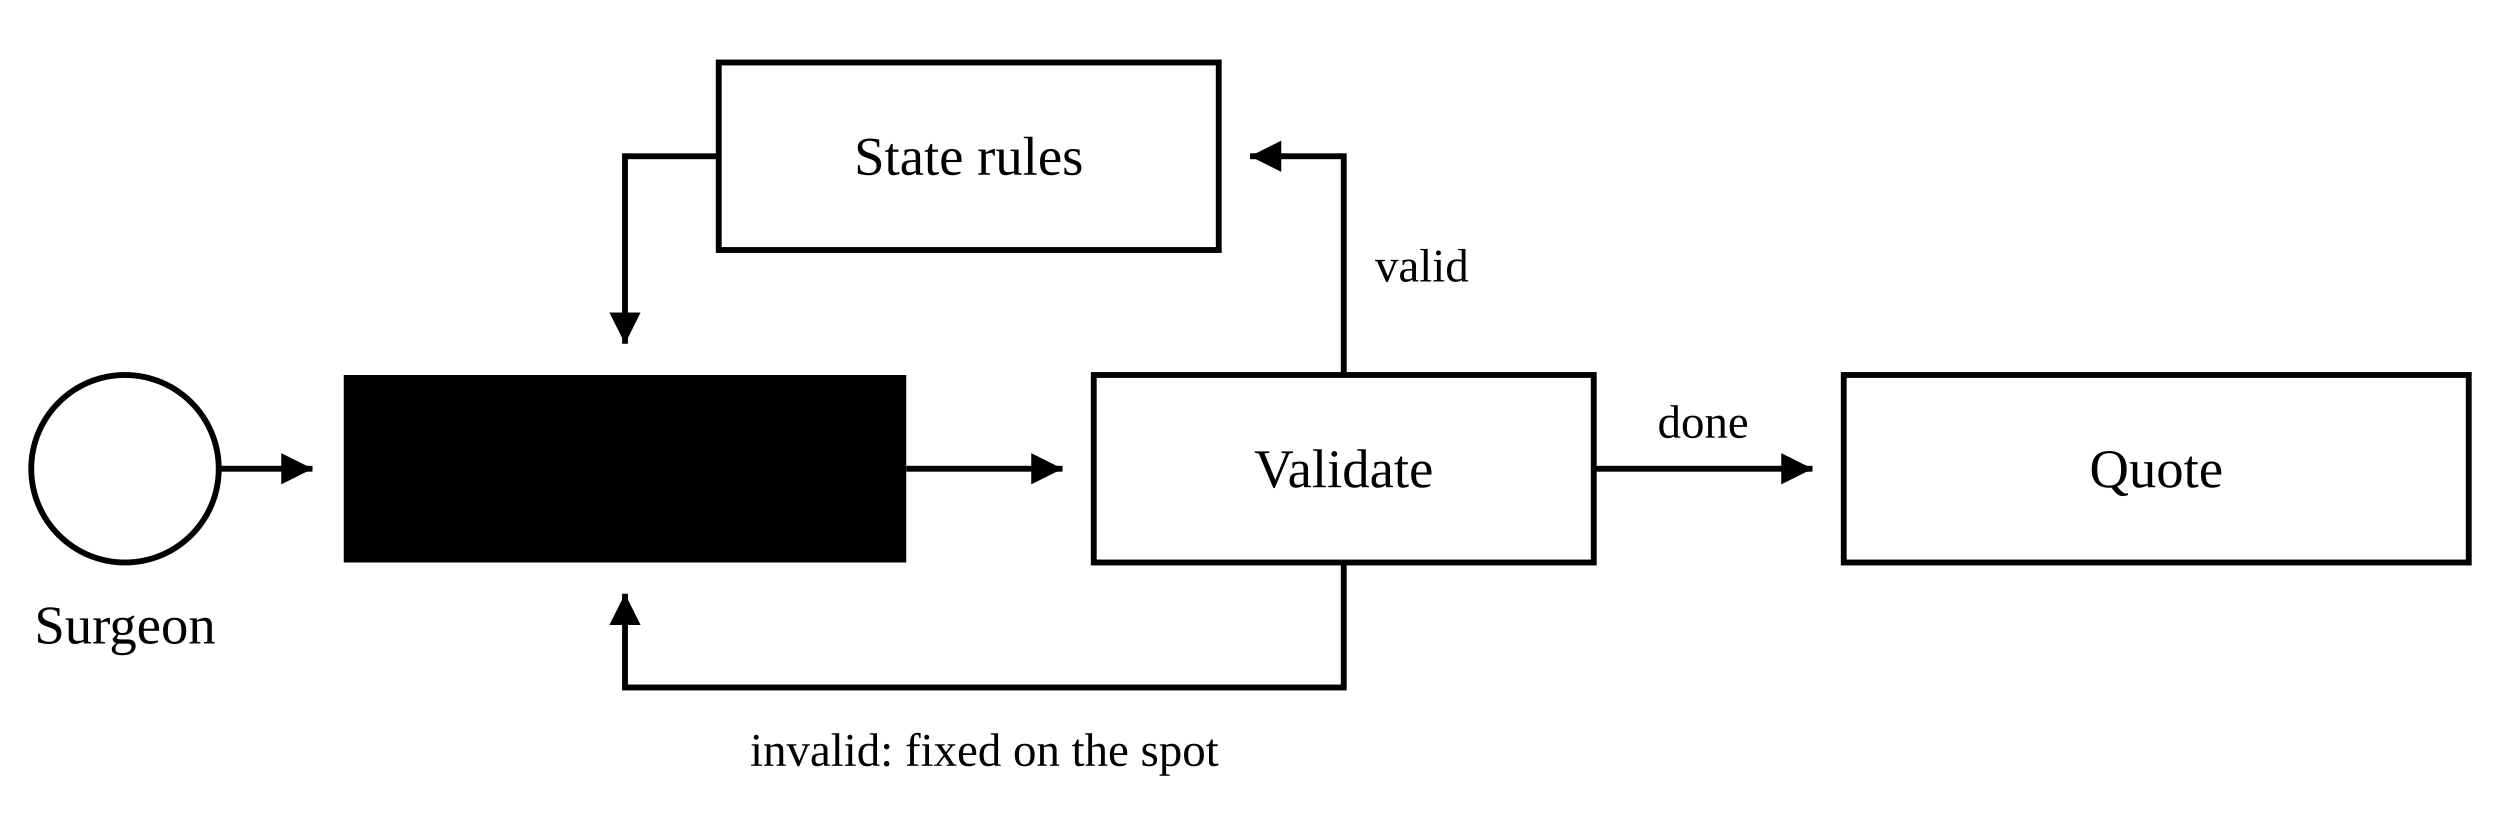
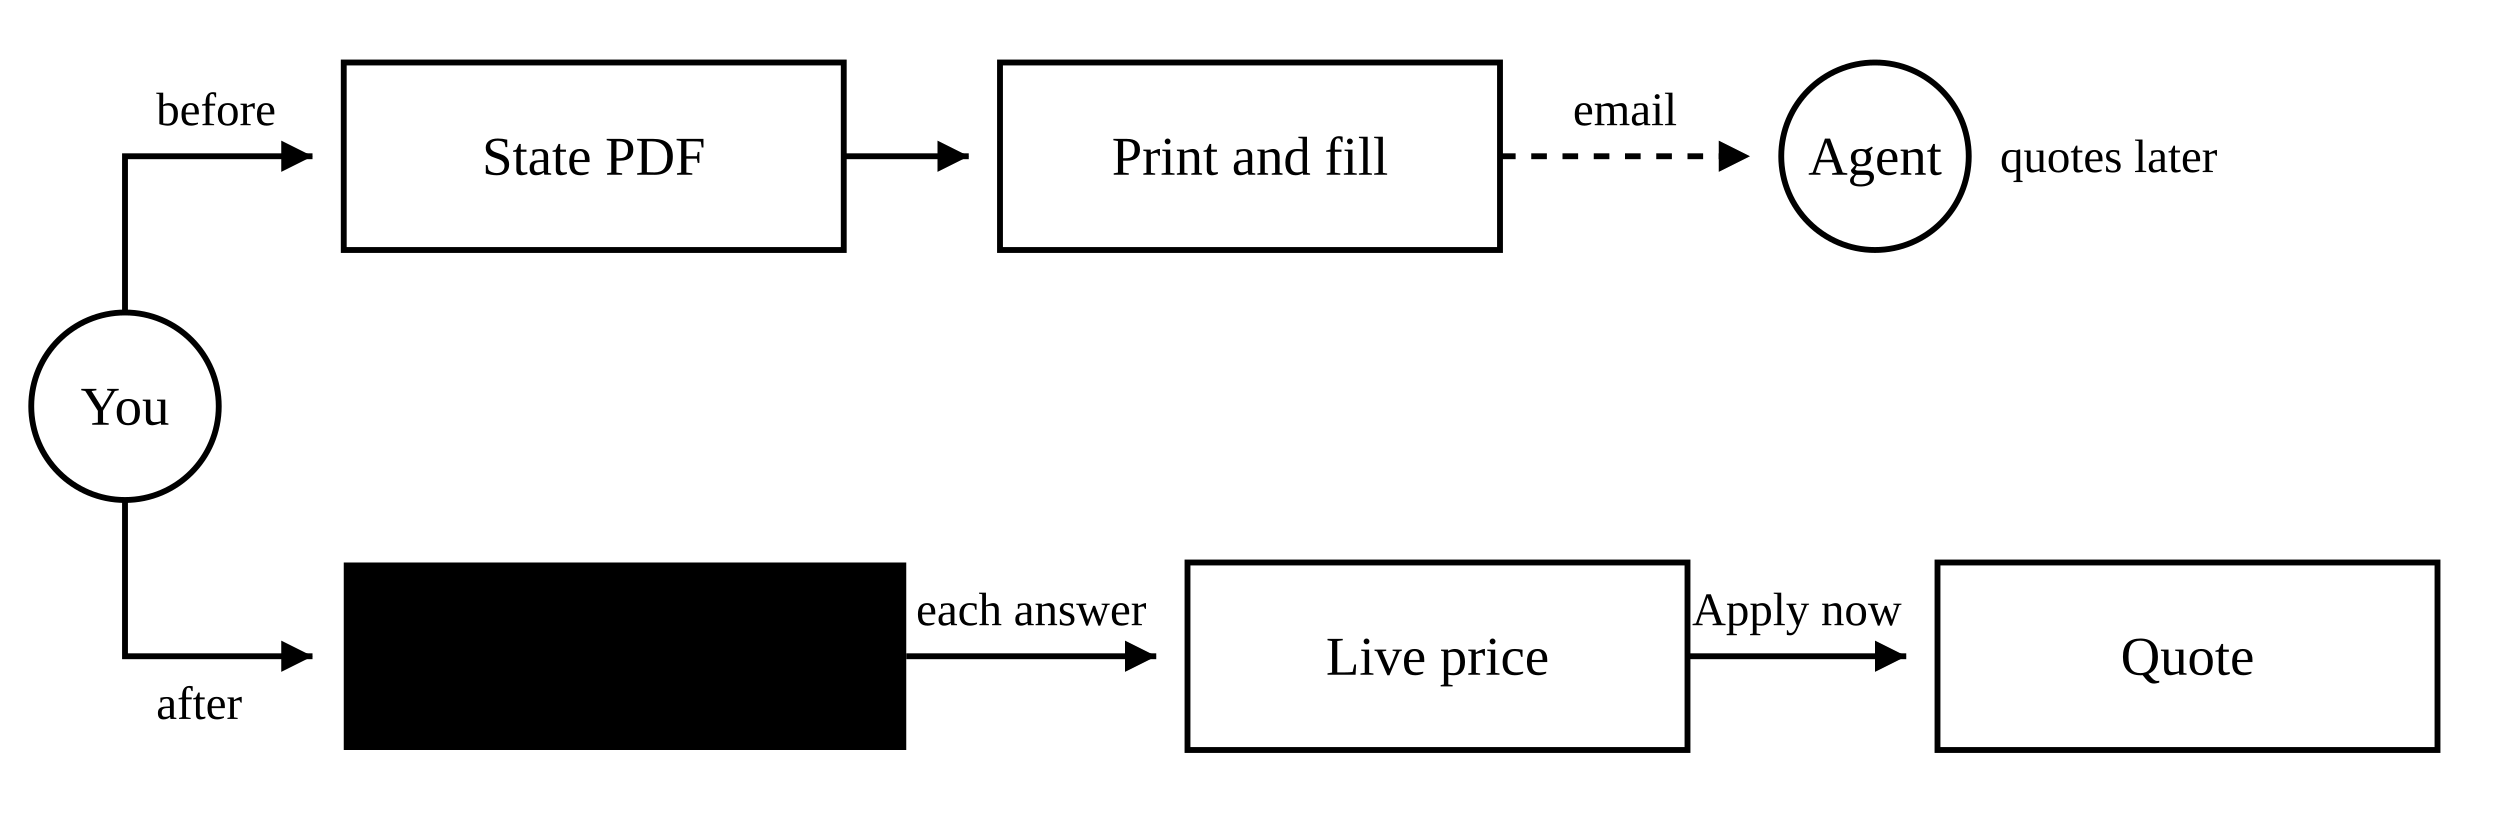
<svg xmlns="http://www.w3.org/2000/svg" viewBox="0 0 640 208">
  <defs>
    <marker id="om-head-b" viewBox="0 0 8 8" refX="8" refY="4" markerWidth="8" markerHeight="8" markerUnits="userSpaceOnUse" orient="auto">
      <path d="M0 0L8 4L0 8Z" fill="currentColor" />
    </marker>
  </defs>
  <g fill="none" stroke="currentColor" stroke-width="1.5">
-     <circle cx="32" cy="120" r="24" />
-     <path d="M56 120H80" marker-end="url(#om-head-b)" />
-     <path d="M232 120H272" marker-end="url(#om-head-b)" />
-     <rect x="280" y="96" width="128" height="48" />
-     <path d="M344 96V40H320" marker-end="url(#om-head-b)" />
-     <rect x="184" y="16" width="128" height="48" />
-     <path d="M184 40H160V88" marker-end="url(#om-head-b)" />
-     <path d="M344 144V176H160V152" marker-end="url(#om-head-b)" />
-     <path d="M408 120H464" marker-end="url(#om-head-b)" />
-     <rect x="472" y="96" width="160" height="48" />
+     <circle cx="32" cy="104" r="24" />
+     <path d="M32 80V40H80" marker-end="url(#om-head-b)" />
+     <rect x="88" y="16" width="128" height="48" />
+     <path d="M216 40H248" marker-end="url(#om-head-b)" />
+     <rect x="256" y="16" width="128" height="48" />
+     <path d="M384 40H448" stroke-dasharray="4 4" marker-end="url(#om-head-b)" />
+     <circle cx="480" cy="40" r="24" />
+     <path d="M32 128V168H80" marker-end="url(#om-head-b)" />
+     <path d="M232 168H296" marker-end="url(#om-head-b)" />
+     <rect x="304" y="144" width="128" height="48" />
+     <path d="M432 168H488" marker-end="url(#om-head-b)" />
+     <rect x="496" y="144" width="128" height="48" />
  </g>
-   <rect x="88" y="96" width="144" height="48" fill="currentColor" />
+   <rect x="88" y="144" width="144" height="48" fill="currentColor" />
  <g fill="currentColor" font-size="14" text-anchor="middle" dominant-baseline="central">
-     <text x="32" y="160">Surgeon</text>
-     <text class="knock" x="160" y="120">One question</text>
-     <text x="344" y="120">Validate</text>
-     <text x="248" y="40">State rules</text>
-     <text x="552" y="120">Quote</text>
+     <text x="32" y="104">You</text>
+     <text x="152" y="40">State PDF</text>
+     <text x="320" y="40">Print and fill</text>
+     <text x="480" y="40">Agent</text>
+     <text class="knock" x="160" y="168">Quick Quote</text>
+     <text x="368" y="168">Live price</text>
+     <text x="560" y="168">Quote</text>
  </g>
  <g fill="currentColor" font-size="12" dominant-baseline="central">
-     <text class="mute" x="352" y="68">valid</text>
-     <text class="mute" x="252" y="192" text-anchor="middle">invalid: fixed on the spot</text>
-     <text class="mute" x="436" y="108" text-anchor="middle">done</text>
+     <text class="mute" x="416" y="28" text-anchor="middle">email</text>
+     <text class="mute" x="512" y="40">quotes later</text>
+     <text class="mute" x="264" y="156" text-anchor="middle">each answer</text>
+     <text class="mute" x="460" y="156" text-anchor="middle">Apply now</text>
+     <text class="mute" x="40" y="28">before</text>
+     <text class="mute" x="40" y="180">after</text>
  </g>
</svg>
